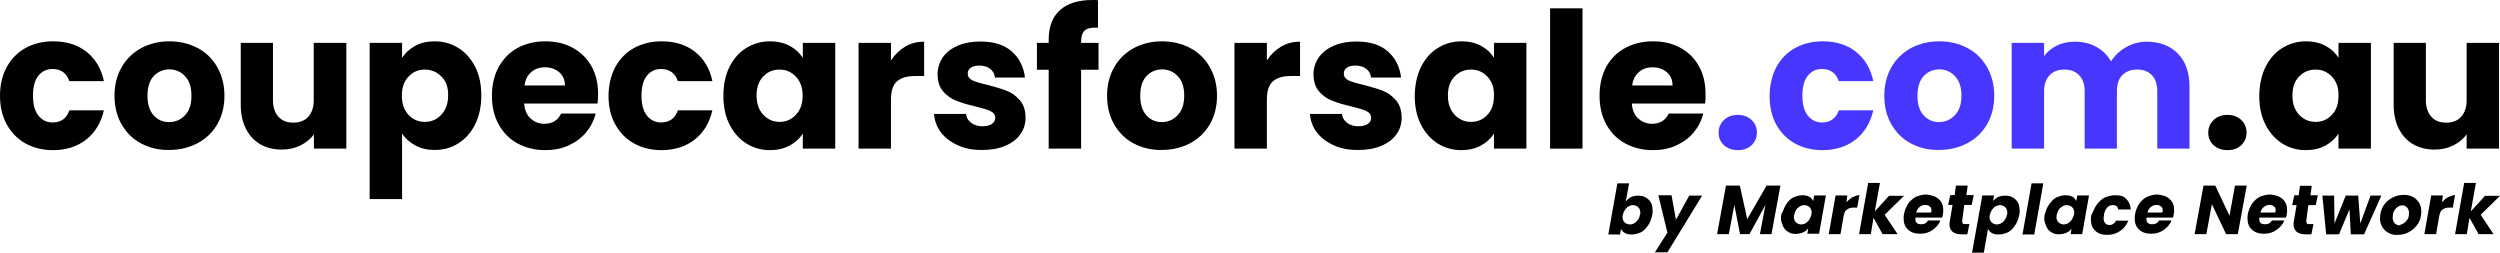
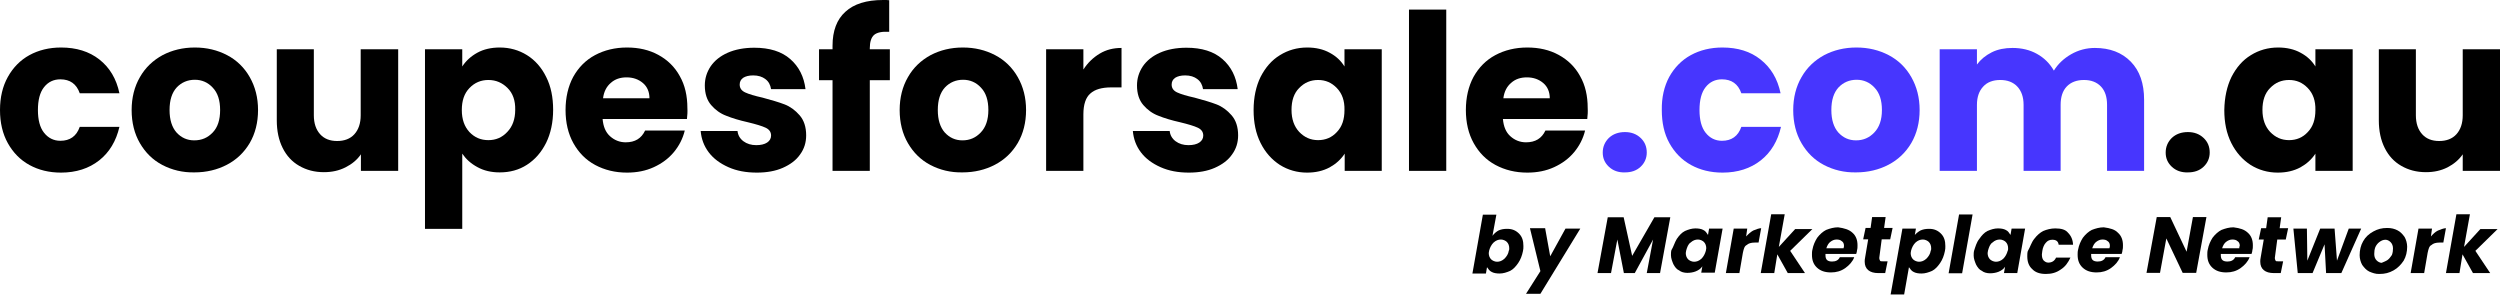
- <svg xmlns="http://www.w3.org/2000/svg" version="1.1" id="Layer_1" x="0px" y="0px" viewBox="0 0 1318.8 133.3" style="enable-background:new 0 0 1318.8 133.3;" xml:space="preserve">
+ <svg xmlns="http://www.w3.org/2000/svg" version="1.1" id="Layer_1" x="0px" y="0px" viewBox="0 0 1147.1 135.1" style="enable-background:new 0 0 1147.1 135.1;" xml:space="preserve">
  <style type="text/css">
	.st0{fill:#4736FE;}
</style>
  <g>
-     <path d="M860.5,103.9c1.2-0.5,2.3-0.7,3.9-0.7c2.2,0,3.9,0.7,5.4,2.2s2,3.4,2,5.7c0,0.7,0,1.6-0.2,2.3c-0.4,2-1.1,3.9-2.2,5.5   s-2.3,2.9-3.7,3.6c-1.6,0.7-3.2,1.2-4.8,1.2c-1.4,0-2.7-0.2-3.6-0.7c-1.1-0.5-1.6-1.4-2.2-2.2l-0.5,2.9h-6.2l4.8-27h6.2l-1.8,9.7   C858.4,105.3,859.5,104.4,860.5,103.9z M865.3,112.2c0-1.2-0.4-2.2-1.1-2.9c-0.5-0.5-1.6-1.1-2.7-1.1c-1.2,0-2.3,0.4-3.4,1.4   c-1,1-1.6,2.2-2,3.6c0,0.4-0.2,0.7-0.2,1.2c0,1.2,0.4,2.2,1.1,2.9c0.5,0.5,1.6,1.1,2.7,1.1c1.2,0,2.3-0.4,3.4-1.4   c1-1,1.8-2.2,2-3.7C865.3,113,865.3,112.6,865.3,112.2z" />
-     <path d="M881.8,103.2l2.3,12.7l7-12.7h6.8l-18.3,29.9H873l6.6-10.4l-4.8-19.7h7V103.2L881.8,103.2z" />
-     <path d="M939.2,97.9l-4.7,25.6h-6.1l2.9-15.4l-8.4,15.4h-5l-3-15.4l-2.9,15.4h-6.2l4.7-25.6h7.3l3.9,17.7l10.2-17.7   C932.1,97.9,939.2,97.9,939.2,97.9z" />
-     <path d="M942.2,107.8c1.1-1.6,2.3-2.9,3.7-3.6c1.6-0.7,3.2-1.2,4.8-1.2c1.4,0,2.7,0.2,3.6,0.7c1.1,0.5,1.6,1.4,2.2,2.3l0.5-2.9h6.2   l-3.6,20.2h-6.2l0.5-2.9c-0.7,1.1-1.8,1.8-3,2.3s-2.7,0.7-3.9,0.7c-1.4,0-2.9-0.4-3.7-1.1c-1.2-0.5-2-1.6-2.7-2.9   c-0.5-1.2-1.1-2.7-1.1-4.1c0-0.7,0-1.6,0.2-2.3C940.7,111.4,941.2,109.4,942.2,107.8z M955.7,112.2c0-1.2-0.4-2.2-1.1-2.9   c-0.5-0.5-1.6-1.1-2.7-1.1c-1.2,0-2.3,0.4-3.4,1.4c-1.1,0.7-1.6,2.2-2,3.6c0,0.4-0.2,0.7-0.2,1.2c0,1.2,0.4,2.2,1.1,2.9   c0.5,0.5,1.6,1.1,2.7,1.1c1.2,0,2.3-0.4,3.4-1.4c1-1,1.6-2.2,2-3.6C955.5,113,955.7,112.6,955.7,112.2z" />
-     <path d="M977.2,104c1.2-0.5,2.7-1.1,3.7-1.1l-1.2,6.6h-1.8c-1.6,0-2.9,0.4-3.6,1.1c-1.1,0.5-1.4,1.8-1.8,3.6l-1.6,9.3h-6.2   l3.6-20.4h6.2l-0.5,3.6C974.8,105.8,976.1,104.7,977.2,104z" />
-     <path d="M994.2,113.3l6.8,10.2h-7.9l-4.8-8.6l-1.4,8.6h-6.2l4.8-27h6.2l-2.7,15l7.5-8.2h7.9L994.2,113.3z" />
-     <path d="M1022.8,105.1c1.6,1.4,2.3,3.4,2.3,5.7c0,0.7,0,1.6-0.2,2.2c0,0.5-0.2,1.2-0.4,1.8h-14.1c0,0.2,0,0.4,0,0.5   c0,1.1,0.2,1.8,0.7,2.3s1.4,0.7,2.3,0.7c1.6,0,2.9-0.5,3.6-2h6.6c-0.7,2-2.3,3.7-4.1,5c-2,1.4-4.1,2-6.6,2c-2.7,0-4.8-0.7-6.4-2.2   c-1.6-1.5-2.3-3.4-2.3-5.9c0-0.7,0-1.6,0.2-2.3c0.4-2.2,1.2-3.9,2.2-5.5c1.2-1.6,2.7-2.9,4.1-3.6c1.8-0.7,3.6-1.2,5.5-1.2   C1019,102.9,1021.2,103.6,1022.8,105.1z M1018.9,111c0-1.1-0.4-1.8-1.1-2.2c-0.5-0.5-1.4-0.7-2.3-0.7c-1.1,0-2,0.4-2.9,1.1   c-0.7,0.5-1.4,1.6-1.8,2.9h7.9C1018.9,111.4,1018.9,111.2,1018.9,111z" />
-     <path d="M1035.1,116.5c0,0.2,0,0.2,0,0.4c0,0.4,0.2,0.7,0.4,1.1c0.2,0.2,0.5,0.2,1.2,0.2h2.2l-1.1,5.4h-3.2c-3.9,0-6.2-1.8-6.2-5.2   c0-0.5,0-1.2,0.2-2l1.4-8.3h-2.3l1.1-5.2h2.3l0.7-5h6.2l-0.7,5h3.9l-1.1,5.2h-3.9L1035.1,116.5z" />
-     <path d="M1054.1,103.9c1.2-0.5,2.3-0.7,3.9-0.7c2.2,0,3.9,0.7,5.4,2.2s2,3.4,2,5.7c0,0.7,0,1.6-0.2,2.3c-0.4,2-1.1,3.9-2.2,5.5   c-1.1,1.6-2.3,2.9-3.7,3.6c-1.6,0.7-3.2,1.2-4.8,1.2c-1.4,0-2.7-0.2-3.6-0.7c-1.1-0.5-1.6-1.4-2.2-2.2l-2.2,12.5h-6.2l5.4-30.2h6.2   l-0.5,2.9C1052,105.3,1053.1,104.4,1054.1,103.9z M1058.9,112.2c0-1.2-0.4-2.2-1.1-2.9c-0.5-0.5-1.6-1.1-2.7-1.1   c-1.2,0-2.3,0.4-3.4,1.4c-1,1-1.6,2.2-2,3.6c0,0.4-0.2,0.7-0.2,1.2c0,1.2,0.4,2.2,1.1,2.9c0.5,0.5,1.6,1.1,2.7,1.1   c1.2,0,2.3-0.4,3.4-1.4c1-1,1.8-2.2,2-3.7C1058.9,113,1058.9,112.6,1058.9,112.2z" />
-     <path d="M1077.9,96.7l-4.8,27h-6.2l4.8-27H1077.9z" />
-     <path d="M1081,107.8c1.1-1.6,2.3-2.9,3.7-3.6c1.6-0.7,3.2-1.2,4.8-1.2c1.4,0,2.7,0.2,3.6,0.7c1.1,0.5,1.6,1.4,2.2,2.3l0.5-2.9h6.2   l-3.6,20.4h-6.1l0.5-2.9c-0.7,1.1-1.8,1.8-3,2.3s-2.7,0.7-3.9,0.7c-1.4,0-2.9-0.4-3.7-1.1c-1.2-0.5-2-1.6-2.7-2.9   c-0.5-1.2-1.1-2.7-1.1-4.1c0-0.7,0-1.6,0.2-2.3C1079.2,111.4,1079.7,109.4,1081,107.8z M1094.2,112.2c0-1.2-0.4-2.2-1.1-2.9   c-0.5-0.5-1.6-1.1-2.7-1.1c-1.2,0-2.3,0.4-3.4,1.4c-1.1,0.7-1.6,2.2-2,3.6c0,0.4-0.2,0.7-0.2,1.2c0,1.2,0.4,2.2,1.1,2.9   c0.5,0.5,1.6,1.1,2.7,1.1c1.2,0,2.3-0.4,3.4-1.4c1-1,1.6-2.2,2-3.6C1094.2,113,1094.2,112.6,1094.2,112.2z" />
-     <path d="M1106.2,107.8c1.2-1.6,2.7-2.9,4.1-3.6c1.6-0.7,3.6-1.2,5.5-1.2c2.7,0,4.7,0.5,5.9,2c1.4,1.4,2.2,3.2,2.3,5.5h-6.6   c-0.2-1.6-1.2-2.3-2.9-2.3c-1.2,0-2.2,0.4-3,1.4c-0.7,0.7-1.4,2.2-1.6,3.7c0,0.5-0.2,1.1-0.2,1.6c0,1.2,0.2,2,0.7,2.7   c0.5,0.5,1.2,1.1,2.2,1.1c1.6,0,2.9-0.7,3.6-2.3h6.6c-1.1,2.3-2.3,4.1-4.5,5.5c-2,1.4-4.1,2-6.8,2c-2.7,0-4.8-0.7-6.2-2.2   c-1.6-1.4-2.3-3.4-2.3-5.9c0-0.7,0-1.6,0.2-2.3C1104.4,111.4,1104.9,109.4,1106.2,107.8z" />
-     <path d="M1144.6,105.1c1.6,1.4,2.3,3.4,2.3,5.7c0,0.7,0,1.6-0.2,2.2c0,0.5-0.2,1.2-0.4,1.8h-14c0,0.2,0,0.4,0,0.5   c0,1.1,0.2,1.8,0.7,2.3s1.4,0.7,2.3,0.7c1.6,0,2.9-0.5,3.6-2h6.6c-0.7,2-2.3,3.7-4.1,5c-2,1.4-4.1,2-6.6,2c-2.7,0-4.8-0.7-6.4-2.2   c-1.6-1.5-2.3-3.4-2.3-5.9c0-0.7,0-1.6,0.2-2.3c0.4-2.2,1.2-3.9,2.2-5.5c1.2-1.6,2.7-2.9,4.1-3.6c1.8-0.7,3.6-1.2,5.5-1.2   C1141.1,102.9,1143.2,103.6,1144.6,105.1z M1140.9,111c0-1.1-0.4-1.8-1.1-2.2c-0.5-0.5-1.4-0.7-2.3-0.7c-1.1,0-2,0.4-2.9,1.1   c-0.7,0.5-1.4,1.6-1.8,2.9h7.9C1140.9,111.4,1140.9,111.2,1140.9,111z" />
-     <path d="M1180.5,123.5h-6.2l-7.5-15.8l-2.9,15.8h-6.2l4.7-25.6h6.2l7.5,15.9l2.9-15.9h6.2L1180.5,123.5z" />
-     <path d="M1204.2,105.1c1.6,1.4,2.3,3.4,2.3,5.7c0,0.7,0,1.6-0.2,2.2c0,0.5-0.2,1.2-0.4,1.8h-14.1c0,0.2,0,0.4,0,0.5   c0,1.1,0.2,1.8,0.7,2.3s1.4,0.7,2.3,0.7c1.6,0,2.9-0.5,3.6-2h6.6c-0.7,2-2.3,3.7-4.1,5c-2,1.4-4.1,2-6.6,2c-2.7,0-4.8-0.7-6.4-2.2   c-1.6-1.5-2.3-3.4-2.3-5.9c0-0.7,0-1.6,0.2-2.3c0.4-2.2,1.2-3.9,2.2-5.5c1.2-1.6,2.7-2.9,4.1-3.6c1.8-0.7,3.6-1.2,5.5-1.2   C1200.7,102.9,1202.6,103.6,1204.2,105.1z M1200.5,111c0-1.1-0.4-1.8-1.1-2.2c-0.5-0.5-1.4-0.7-2.3-0.7c-1.1,0-2,0.4-2.9,1.1   c-0.7,0.5-1.4,1.6-1.8,2.9h7.9C1200.2,111.4,1200.5,111.2,1200.5,111z" />
-     <path d="M1216.6,116.5c0,0.2,0,0.2,0,0.4c0,0.4,0.2,0.7,0.4,1.1c0.2,0.2,0.5,0.2,1.2,0.2h2.2l-1.1,5.4h-3.2c-3.9,0-6.2-1.8-6.2-5.2   c0-0.5,0-1.2,0.2-2l1.4-8.2h-2.3l1.1-5.2h2.3l0.7-5h6.2l-0.7,5h3.9l-1.1,5.2h-3.9L1216.6,116.5z" />
-     <path d="M1256.2,103.2l-9.1,20.4h-7l-0.7-13.2l-5.5,13.2h-6.8l-2-20.4h6.2l0.2,14.7l5.9-14.7h6.6l1.1,14.7l5.4-14.7   C1250.4,103.2,1256.2,103.2,1256.2,103.2z" />
-     <path d="M1259.9,122.8c-1.4-0.7-2.3-1.8-3.2-3c-0.7-1.2-1.2-2.9-1.2-4.5c0-2.3,0.5-4.5,1.6-6.4c1.1-2,2.7-3.4,4.7-4.5   s3.9-1.6,6.4-1.6c1.8,0,3.4,0.4,4.7,1.1c1.4,0.7,2.3,1.8,3.2,3c0.7,1.2,1.2,2.9,1.2,4.5c0,2.3-0.5,4.5-1.6,6.4   c-1.2,1.8-2.7,3.4-4.7,4.5s-3.9,1.6-6.4,1.6C1262.9,124.1,1261.3,123.5,1259.9,122.8z M1268.3,117.6c0.7-0.5,1.4-1.4,2-2.3   c0.4-1.1,0.5-2,0.5-3c0-1.2-0.4-2.2-1.1-2.9c-0.5-0.5-1.4-1.1-2.3-1.1c-1.1,0-2,0.4-2.9,1.1c-0.7,0.5-1.4,1.4-1.8,2.3   c-0.4,1.1-0.5,2-0.5,3.2s0.4,2.2,1.1,2.9c0.5,0.5,1.4,1.1,2.3,1.1C1266.5,118.5,1267.6,118.1,1268.3,117.6z" />
-     <path d="M1291.4,104c1.2-0.5,2.7-1.1,3.7-1.1l-1.2,6.6h-1.8c-1.6,0-2.9,0.4-3.6,1.1c-1.1,0.5-1.4,1.8-1.8,3.6l-1.6,9.3h-6.2   l3.6-20.4h6.2l-0.5,3.6C1289,105.8,1290.1,104.7,1291.4,104z" />
-     <path d="M1308.6,113.3l6.8,10.2h-7.9l-4.8-8.6l-1.4,8.6h-6.2l4.8-27h6.2l-2.7,15l7.5-8.2h7.9L1308.6,113.3z" />
+     <path d="M687.7,105.7c1.2-0.5,2.3-0.7,3.9-0.7c2.2,0,3.9,0.7,5.4,2.2s2,3.4,2,5.7c0,0.7,0,1.6-0.2,2.3c-0.4,2-1.1,3.9-2.2,5.5   s-2.3,2.9-3.7,3.6c-1.6,0.7-3.2,1.2-4.8,1.2c-1.4,0-2.7-0.2-3.6-0.7c-1.1-0.5-1.6-1.4-2.2-2.2l-0.5,2.9h-6.2l4.8-27h6.2l-1.8,9.7   C685.6,107.1,686.7,106.2,687.7,105.7z M692.5,113.9c0-1.2-0.4-2.2-1.1-2.9c-0.5-0.5-1.6-1.1-2.7-1.1c-1.2,0-2.3,0.4-3.4,1.4   c-1,1-1.6,2.2-2,3.6c0,0.4-0.2,0.7-0.2,1.2c0,1.2,0.4,2.2,1.1,2.9c0.5,0.5,1.6,1.1,2.7,1.1c1.2,0,2.3-0.4,3.4-1.4   c1-1,1.8-2.2,2-3.7C692.5,114.8,692.5,114.3,692.5,113.9z" />
+     <path d="M709,104.9l2.3,12.7l7-12.7h6.8l-18.3,29.9h-6.6l6.6-10.4l-4.8-19.7h7V104.9L709,104.9z" />
+     <path d="M766.4,99.7l-4.7,25.6h-6.1l2.9-15.4l-8.4,15.4h-5l-3-15.4l-2.9,15.4H733l4.7-25.6h7.3l3.9,17.7l10.2-17.7   C759.3,99.7,766.4,99.7,766.4,99.7z" />
+     <path d="M769.4,109.6c1.1-1.6,2.3-2.9,3.7-3.6c1.6-0.7,3.2-1.2,4.8-1.2c1.4,0,2.7,0.2,3.6,0.7c1.1,0.5,1.6,1.4,2.2,2.3l0.5-2.9h6.2   l-3.6,20.2h-6.2l0.5-2.9c-0.7,1.1-1.8,1.8-3,2.3s-2.7,0.7-3.9,0.7c-1.4,0-2.9-0.4-3.7-1.1c-1.2-0.5-2-1.6-2.7-2.9   c-0.5-1.2-1.1-2.7-1.1-4.1c0-0.7,0-1.6,0.2-2.3C767.9,113.2,768.4,111.2,769.4,109.6z M782.9,113.9c0-1.2-0.4-2.2-1.1-2.9   c-0.5-0.5-1.6-1.1-2.7-1.1c-1.2,0-2.3,0.4-3.4,1.4c-1.1,0.7-1.6,2.2-2,3.6c0,0.4-0.2,0.7-0.2,1.2c0,1.2,0.4,2.2,1.1,2.9   c0.5,0.5,1.6,1.1,2.7,1.1c1.2,0,2.3-0.4,3.4-1.4c1-1,1.6-2.2,2-3.6C782.7,114.8,782.9,114.3,782.9,113.9z" />
+     <path d="M804.4,105.8c1.2-0.5,2.7-1.1,3.7-1.1l-1.2,6.6h-1.8c-1.6,0-2.9,0.4-3.6,1.1c-1.1,0.5-1.4,1.8-1.8,3.6l-1.6,9.3h-6.2   l3.6-20.4h6.2l-0.5,3.6C802,107.6,803.3,106.4,804.4,105.8z" />
+     <path d="M821.4,115.1l6.8,10.2h-7.9l-4.8-8.6l-1.4,8.6h-6.2l4.8-27h6.2l-2.7,15l7.5-8.2h7.9L821.4,115.1z" />
+     <path d="M850,106.8c1.6,1.4,2.3,3.4,2.3,5.7c0,0.7,0,1.6-0.2,2.2c0,0.5-0.2,1.2-0.4,1.8h-14.1c0,0.2,0,0.4,0,0.5   c0,1.1,0.2,1.8,0.7,2.3s1.4,0.7,2.3,0.7c1.6,0,2.9-0.5,3.6-2h6.6c-0.7,2-2.3,3.7-4.1,5c-2,1.4-4.1,2-6.6,2c-2.7,0-4.8-0.7-6.4-2.2   c-1.6-1.5-2.3-3.4-2.3-5.9c0-0.7,0-1.6,0.2-2.3c0.4-2.2,1.2-3.9,2.2-5.5c1.2-1.6,2.7-2.9,4.1-3.6c1.8-0.7,3.6-1.2,5.5-1.2   C846.2,104.7,848.4,105.3,850,106.8z M846.1,112.8c0-1.1-0.4-1.8-1.1-2.2c-0.5-0.5-1.4-0.7-2.3-0.7c-1.1,0-2,0.4-2.9,1.1   c-0.7,0.5-1.4,1.6-1.8,2.9h7.9C846.1,113.2,846.1,112.9,846.1,112.8z" />
+     <path d="M862.3,118.2c0,0.2,0,0.2,0,0.4c0,0.4,0.2,0.7,0.4,1.1c0.2,0.2,0.5,0.2,1.2,0.2h2.2l-1.1,5.4h-3.2c-3.9,0-6.2-1.8-6.2-5.2   c0-0.5,0-1.2,0.2-2l1.4-8.3h-2.3l1.1-5.2h2.3l0.7-5h6.2l-0.7,5h3.9l-1.1,5.2h-3.9L862.3,118.2z" />
+     <path d="M881.3,105.7c1.2-0.5,2.3-0.7,3.9-0.7c2.2,0,3.9,0.7,5.4,2.2s2,3.4,2,5.7c0,0.7,0,1.6-0.2,2.3c-0.4,2-1.1,3.9-2.2,5.5   s-2.3,2.9-3.7,3.6c-1.6,0.7-3.2,1.2-4.8,1.2c-1.4,0-2.7-0.2-3.6-0.7c-1.1-0.5-1.6-1.4-2.2-2.2l-2.2,12.5h-6.2l5.4-30.2h6.2   l-0.5,2.9C879.2,107.1,880.3,106.2,881.3,105.7z M886.1,113.9c0-1.2-0.4-2.2-1.1-2.9c-0.5-0.5-1.6-1.1-2.7-1.1   c-1.2,0-2.3,0.4-3.4,1.4c-1,1-1.6,2.2-2,3.6c0,0.4-0.2,0.7-0.2,1.2c0,1.2,0.4,2.2,1.1,2.9c0.5,0.5,1.6,1.1,2.7,1.1   c1.2,0,2.3-0.4,3.4-1.4c1-1,1.8-2.2,2-3.7C886.1,114.8,886.1,114.3,886.1,113.9z" />
+     <path d="M905.1,98.4l-4.8,27h-6.2l4.8-27H905.1z" />
+     <path d="M908.2,109.6c1.1-1.6,2.3-2.9,3.7-3.6c1.6-0.7,3.2-1.2,4.8-1.2c1.4,0,2.7,0.2,3.6,0.7c1.1,0.5,1.6,1.4,2.2,2.3l0.5-2.9h6.2   l-3.6,20.4h-6.1l0.5-2.9c-0.7,1.1-1.8,1.8-3,2.3s-2.7,0.7-3.9,0.7c-1.4,0-2.9-0.4-3.7-1.1c-1.2-0.5-2-1.6-2.7-2.9   c-0.5-1.2-1.1-2.7-1.1-4.1c0-0.7,0-1.6,0.2-2.3C906.4,113.2,906.9,111.2,908.2,109.6z M921.4,113.9c0-1.2-0.4-2.2-1.1-2.9   c-0.5-0.5-1.6-1.1-2.7-1.1c-1.2,0-2.3,0.4-3.4,1.4c-1.1,0.7-1.6,2.2-2,3.6c0,0.4-0.2,0.7-0.2,1.2c0,1.2,0.4,2.2,1.1,2.9   c0.5,0.5,1.6,1.1,2.7,1.1c1.2,0,2.3-0.4,3.4-1.4c1-1,1.6-2.2,2-3.6C921.4,114.8,921.4,114.3,921.4,113.9z" />
+     <path d="M933.4,109.6c1.2-1.6,2.7-2.9,4.1-3.6c1.6-0.7,3.6-1.2,5.5-1.2c2.7,0,4.7,0.5,5.9,2c1.4,1.4,2.2,3.2,2.3,5.5h-6.6   c-0.2-1.6-1.2-2.3-2.9-2.3c-1.2,0-2.2,0.4-3,1.4c-0.7,0.7-1.4,2.2-1.6,3.7c0,0.5-0.2,1.1-0.2,1.6c0,1.2,0.2,2,0.7,2.7   c0.5,0.5,1.2,1.1,2.2,1.1c1.6,0,2.9-0.7,3.6-2.3h6.6c-1.1,2.3-2.3,4.1-4.5,5.5c-2,1.4-4.1,2-6.8,2c-2.7,0-4.8-0.7-6.2-2.2   c-1.6-1.4-2.3-3.4-2.3-5.9c0-0.7,0-1.6,0.2-2.3C931.6,113.2,932.1,111.2,933.4,109.6z" />
+     <path d="M971.8,106.8c1.6,1.4,2.3,3.4,2.3,5.7c0,0.7,0,1.6-0.2,2.2c0,0.5-0.2,1.2-0.4,1.8h-14c0,0.2,0,0.4,0,0.5   c0,1.1,0.2,1.8,0.7,2.3s1.4,0.7,2.3,0.7c1.6,0,2.9-0.5,3.6-2h6.6c-0.7,2-2.3,3.7-4.1,5c-2,1.4-4.1,2-6.6,2c-2.7,0-4.8-0.7-6.4-2.2   s-2.3-3.4-2.3-5.9c0-0.7,0-1.6,0.2-2.3c0.4-2.2,1.2-3.9,2.2-5.5c1.2-1.6,2.7-2.9,4.1-3.6c1.8-0.7,3.6-1.2,5.5-1.2   C968.3,104.7,970.4,105.3,971.8,106.8z M968.1,112.8c0-1.1-0.4-1.8-1.1-2.2c-0.5-0.5-1.4-0.7-2.3-0.7c-1.1,0-2,0.4-2.9,1.1   c-0.7,0.5-1.4,1.6-1.8,2.9h7.9C968.1,113.2,968.1,112.9,968.1,112.8z" />
+     <path d="M1007.7,125.2h-6.2l-7.5-15.8l-2.9,15.8h-6.2l4.7-25.6h6.2l7.5,15.9l2.9-15.9h6.2L1007.7,125.2z" />
+     <path d="M1031.4,106.8c1.6,1.4,2.3,3.4,2.3,5.7c0,0.7,0,1.6-0.2,2.2c0,0.5-0.2,1.2-0.4,1.8H1019c0,0.2,0,0.4,0,0.5   c0,1.1,0.2,1.8,0.7,2.3s1.4,0.7,2.3,0.7c1.6,0,2.9-0.5,3.6-2h6.6c-0.7,2-2.3,3.7-4.1,5c-2,1.4-4.1,2-6.6,2c-2.7,0-4.8-0.7-6.4-2.2   s-2.3-3.4-2.3-5.9c0-0.7,0-1.6,0.2-2.3c0.4-2.2,1.2-3.9,2.2-5.5c1.2-1.6,2.7-2.9,4.1-3.6c1.8-0.7,3.6-1.2,5.5-1.2   C1027.9,104.7,1029.8,105.3,1031.4,106.8z M1027.7,112.8c0-1.1-0.4-1.8-1.1-2.2c-0.5-0.5-1.4-0.7-2.3-0.7c-1.1,0-2,0.4-2.9,1.1   c-0.7,0.5-1.4,1.6-1.8,2.9h7.9C1027.4,113.2,1027.7,112.9,1027.7,112.8z" />
+     <path d="M1043.8,118.2c0,0.2,0,0.2,0,0.4c0,0.4,0.2,0.7,0.4,1.1c0.2,0.2,0.5,0.2,1.2,0.2h2.2l-1.1,5.4h-3.2c-3.9,0-6.2-1.8-6.2-5.2   c0-0.5,0-1.2,0.2-2l1.4-8.2h-2.3l1.1-5.2h2.3l0.7-5h6.2l-0.7,5h3.9l-1.1,5.2h-3.9L1043.8,118.2z" />
+     <path d="M1083.4,104.9l-9.1,20.4h-7l-0.7-13.2l-5.5,13.2h-6.8l-2-20.4h6.2l0.2,14.7l5.9-14.7h6.6l1.1,14.7l5.4-14.7   C1077.6,104.9,1083.4,104.9,1083.4,104.9z" />
+     <path d="M1087.1,124.6c-1.4-0.7-2.3-1.8-3.2-3c-0.7-1.2-1.2-2.9-1.2-4.5c0-2.3,0.5-4.5,1.6-6.4c1.1-2,2.7-3.4,4.7-4.5   s3.9-1.6,6.4-1.6c1.8,0,3.4,0.4,4.7,1.1c1.4,0.7,2.3,1.8,3.2,3c0.7,1.2,1.2,2.9,1.2,4.5c0,2.3-0.5,4.5-1.6,6.4   c-1.2,1.8-2.7,3.4-4.7,4.5s-3.9,1.6-6.4,1.6C1090.1,125.8,1088.5,125.2,1087.1,124.6z M1095.5,119.3c0.7-0.5,1.4-1.4,2-2.3   c0.4-1.1,0.5-2,0.5-3c0-1.2-0.4-2.2-1.1-2.9c-0.5-0.5-1.4-1.1-2.3-1.1c-1.1,0-2,0.4-2.9,1.1c-0.7,0.5-1.4,1.4-1.8,2.3   c-0.4,1.1-0.5,2-0.5,3.2s0.4,2.2,1.1,2.9c0.5,0.5,1.4,1.1,2.3,1.1C1093.7,120.2,1094.8,119.8,1095.5,119.3z" />
+     <path d="M1118.6,105.8c1.2-0.5,2.7-1.1,3.7-1.1l-1.2,6.6h-1.8c-1.6,0-2.9,0.4-3.6,1.1c-1.1,0.5-1.4,1.8-1.8,3.6l-1.6,9.3h-6.2   l3.6-20.4h6.2l-0.5,3.6C1116.2,107.6,1117.3,106.4,1118.6,105.8z" />
+     <path d="M1135.8,115.1l6.8,10.2h-7.9l-4.8-8.6l-1.4,8.6h-6.2l4.8-27h6.2l-2.7,15l7.5-8.2h7.9L1135.8,115.1z" />
  </g>
  <g>
    <path d="M3.6,35.3c2.4-4.3,5.7-7.7,9.9-10c4.2-2.3,9.1-3.5,14.5-3.5c7,0,12.9,1.8,17.6,5.5c4.7,3.7,7.8,8.8,9.2,15.5H36.6   c-1.5-4.3-4.5-6.4-8.9-6.4c-3.1,0-5.6,1.2-7.5,3.6c-1.9,2.4-2.8,5.9-2.8,10.5c0,4.5,0.9,8,2.8,10.4c1.9,2.4,4.4,3.7,7.5,3.7   c4.4,0,7.4-2.1,8.9-6.4h18.2c-1.5,6.5-4.6,11.7-9.3,15.4c-4.7,3.7-10.6,5.6-17.5,5.6c-5.5,0-10.3-1.2-14.5-3.5   c-4.2-2.3-7.5-5.7-9.9-10C1.2,61.4,0,56.3,0,50.5C0,44.7,1.2,39.6,3.6,35.3z" />
    <path d="M74.5,75.7c-4.4-2.3-7.8-5.7-10.3-10c-2.5-4.3-3.8-9.4-3.8-15.2c0-5.7,1.3-10.8,3.8-15.1c2.5-4.4,6-7.7,10.4-10.1   c4.4-2.3,9.3-3.5,14.8-3.5c5.5,0,10.4,1.2,14.8,3.5c4.4,2.3,7.9,5.7,10.4,10.1c2.5,4.4,3.8,9.4,3.8,15.1c0,5.7-1.3,10.8-3.8,15.1   c-2.6,4.4-6.1,7.7-10.5,10c-4.4,2.3-9.4,3.5-14.9,3.5C83.8,79.2,78.9,78,74.5,75.7z M97.6,60.8c2.3-2.4,3.4-5.8,3.4-10.3   c0-4.5-1.1-7.9-3.4-10.3c-2.2-2.4-5-3.6-8.2-3.6c-3.3,0-6.1,1.2-8.3,3.5c-2.2,2.4-3.3,5.8-3.3,10.4c0,4.5,1.1,7.9,3.2,10.3   c2.2,2.4,4.9,3.6,8.1,3.6C92.6,64.4,95.3,63.2,97.6,60.8z" />
-     <path d="M182.7,22.6v55.8h-17.1v-7.6c-1.7,2.5-4.1,4.4-7.1,5.9c-3,1.5-6.2,2.2-9.9,2.2c-4.3,0-8-0.9-11.3-2.8   c-3.3-1.9-5.8-4.7-7.6-8.2c-1.8-3.6-2.7-7.8-2.7-12.7V22.6h17v30.3c0,3.7,1,6.6,2.9,8.7c1.9,2.1,4.5,3.1,7.8,3.1c3.3,0,6-1,7.9-3.1   c1.9-2.1,2.9-5,2.9-8.7V22.6H182.7z" />
-     <path d="M219,24.2c2.9-1.6,6.4-2.4,10.3-2.4c4.6,0,8.8,1.2,12.5,3.5c3.7,2.3,6.7,5.7,8.9,10c2.2,4.3,3.2,9.4,3.2,15.1   c0,5.7-1.1,10.8-3.2,15.1c-2.2,4.4-5.1,7.7-8.9,10.1c-3.7,2.4-7.9,3.5-12.5,3.5c-3.9,0-7.3-0.8-10.2-2.4c-3-1.6-5.3-3.7-7-6.2V105   H195V22.6h17.1v7.9C213.8,27.9,216.1,25.8,219,24.2z M232.9,40.4c-2.4-2.4-5.3-3.7-8.8-3.7c-3.4,0-6.3,1.2-8.6,3.7   c-2.4,2.5-3.5,5.8-3.5,10.1c0,4.3,1.2,7.6,3.5,10.1c2.4,2.5,5.2,3.7,8.6,3.7s6.3-1.2,8.7-3.8s3.6-5.9,3.6-10.1   C236.5,46.1,235.3,42.8,232.9,40.4z" />
-     <path d="M315.2,54.6h-38.7c0.3,3.5,1.4,6.1,3.4,7.9c2,1.8,4.4,2.8,7.2,2.8c4.3,0,7.2-1.8,8.9-5.4h18.2c-0.9,3.7-2.6,7-5,9.9   c-2.4,2.9-5.5,5.2-9.2,6.9c-3.7,1.7-7.8,2.5-12.3,2.5c-5.5,0-10.3-1.2-14.6-3.5c-4.3-2.3-7.6-5.7-10-10c-2.4-4.3-3.6-9.4-3.6-15.2   c0-5.8,1.2-10.9,3.6-15.2c2.4-4.3,5.7-7.7,9.9-10c4.3-2.3,9.2-3.5,14.7-3.5c5.4,0,10.2,1.1,14.4,3.4c4.2,2.3,7.5,5.5,9.9,9.7   c2.4,4.2,3.5,9.1,3.5,14.7C315.5,51.2,315.4,52.9,315.2,54.6z M298,45.1c0-2.9-1-5.3-3-7c-2-1.7-4.5-2.6-7.5-2.6   c-2.9,0-5.3,0.8-7.2,2.5c-2,1.7-3.2,4-3.6,7.1H298z" />
-     <path d="M324.6,35.3c2.4-4.3,5.7-7.7,9.9-10c4.2-2.3,9.1-3.5,14.5-3.5c7,0,12.9,1.8,17.6,5.5c4.7,3.7,7.8,8.8,9.2,15.5h-18.2   c-1.5-4.3-4.5-6.4-8.9-6.4c-3.1,0-5.6,1.2-7.5,3.6c-1.9,2.4-2.8,5.9-2.8,10.5c0,4.5,0.9,8,2.8,10.4c1.9,2.4,4.4,3.7,7.5,3.7   c4.4,0,7.4-2.1,8.9-6.4h18.2c-1.5,6.5-4.6,11.7-9.3,15.4c-4.7,3.7-10.6,5.6-17.5,5.6c-5.5,0-10.3-1.2-14.5-3.5   c-4.2-2.3-7.5-5.7-9.9-10c-2.4-4.3-3.6-9.4-3.6-15.2C321.1,44.7,322.3,39.6,324.6,35.3z" />
-     <path d="M384.8,35.3c2.2-4.3,5.1-7.7,8.9-10c3.7-2.3,7.9-3.5,12.5-3.5c3.9,0,7.4,0.8,10.4,2.4c3,1.6,5.2,3.7,6.9,6.3v-7.9h17.1   v55.8h-17.1v-7.9c-1.7,2.6-4,4.7-7,6.3c-3,1.6-6.4,2.4-10.4,2.4c-4.5,0-8.7-1.2-12.4-3.5c-3.7-2.4-6.7-5.7-8.9-10.1   c-2.2-4.4-3.2-9.4-3.2-15.1C381.6,44.7,382.7,39.6,384.8,35.3z M419.8,40.4c-2.4-2.5-5.2-3.7-8.6-3.7s-6.3,1.2-8.6,3.7   c-2.4,2.4-3.5,5.8-3.5,10c0,4.3,1.2,7.6,3.5,10.1c2.4,2.5,5.2,3.8,8.6,3.8s6.3-1.2,8.6-3.7c2.4-2.5,3.6-5.8,3.6-10.1   C423.4,46.2,422.2,42.9,419.8,40.4z" />
-     <path d="M477.5,24.6c3-1.8,6.3-2.6,10-2.6v18.1h-4.7c-4.3,0-7.5,0.9-9.6,2.8c-2.1,1.8-3.2,5-3.2,9.6v25.9h-17.1V22.6H470v9.3   C472,28.8,474.5,26.4,477.5,24.6z" />
-     <path d="M505.4,76.7c-3.8-1.7-6.8-4-9-6.8c-2.2-2.9-3.4-6.2-3.7-9.8h16.9c0.2,1.9,1.1,3.5,2.7,4.7c1.6,1.2,3.6,1.8,5.9,1.8   c2.1,0,3.8-0.4,5-1.2c1.2-0.8,1.8-1.9,1.8-3.2c0-1.6-0.8-2.8-2.5-3.6c-1.7-0.8-4.4-1.6-8.1-2.5c-4-0.9-7.3-1.9-10-3   c-2.7-1-5-2.7-6.9-4.9c-1.9-2.2-2.9-5.2-2.9-9c0-3.2,0.9-6.1,2.6-8.8c1.8-2.6,4.4-4.7,7.8-6.2c3.4-1.5,7.5-2.3,12.2-2.3   c7,0,12.5,1.7,16.5,5.2c4,3.5,6.3,8.1,7,13.8h-15.8c-0.3-1.9-1.1-3.5-2.6-4.6c-1.4-1.1-3.3-1.7-5.6-1.7c-2,0-3.5,0.4-4.6,1.1   c-1.1,0.8-1.6,1.8-1.6,3.1c0,1.6,0.8,2.8,2.5,3.6s4.4,1.6,8,2.4c4.1,1.1,7.5,2.1,10.1,3.1c2.6,1,4.9,2.7,6.9,5c2,2.3,3,5.4,3,9.2   c0,3.3-0.9,6.2-2.8,8.8c-1.8,2.6-4.5,4.6-7.9,6c-3.4,1.5-7.4,2.2-11.9,2.2C513.5,79.2,509.2,78.4,505.4,76.7z" />
-     <path d="M579.5,36.8h-9.2v41.6h-17.1V36.8H547V22.6h6.2V21c0-6.9,2-12.1,5.9-15.6C563,1.8,568.8,0,576.4,0c1.3,0,2.2,0,2.8,0.1   v14.5c-3.3-0.2-5.6,0.3-6.9,1.4c-1.3,1.1-2,3.2-2,6.1v0.5h9.2V36.8z" />
-     <path d="M598.1,75.7c-4.4-2.3-7.8-5.7-10.3-10c-2.5-4.3-3.8-9.4-3.8-15.2c0-5.7,1.3-10.8,3.8-15.1c2.5-4.4,6-7.7,10.4-10.1   c4.4-2.3,9.3-3.5,14.8-3.5c5.5,0,10.4,1.2,14.8,3.5c4.4,2.3,7.9,5.7,10.4,10.1c2.5,4.4,3.8,9.4,3.8,15.1c0,5.7-1.3,10.8-3.8,15.1   c-2.6,4.4-6.1,7.7-10.5,10c-4.4,2.3-9.4,3.5-14.9,3.5C607.4,79.2,602.5,78,598.1,75.7z M621.2,60.8c2.3-2.4,3.5-5.8,3.5-10.3   c0-4.5-1.1-7.9-3.4-10.3c-2.2-2.4-5-3.6-8.2-3.6c-3.3,0-6.1,1.2-8.3,3.5c-2.2,2.4-3.3,5.8-3.3,10.4c0,4.5,1.1,7.9,3.2,10.3   c2.2,2.4,4.9,3.6,8.1,3.6C616.2,64.4,618.9,63.2,621.2,60.8z" />
-     <path d="M675.8,24.6c3-1.8,6.3-2.6,10-2.6v18.1h-4.7c-4.3,0-7.5,0.9-9.6,2.8c-2.1,1.8-3.2,5-3.2,9.6v25.9h-17.1V22.6h17.1v9.3   C670.3,28.8,672.8,26.4,675.8,24.6z" />
-     <path d="M703.7,76.7c-3.8-1.7-6.8-4-9-6.8c-2.2-2.9-3.4-6.2-3.7-9.8h16.9c0.2,1.9,1.1,3.5,2.7,4.7c1.6,1.2,3.6,1.8,5.9,1.8   c2.1,0,3.8-0.4,5-1.2c1.2-0.8,1.8-1.9,1.8-3.2c0-1.6-0.8-2.8-2.5-3.6c-1.7-0.8-4.4-1.6-8.1-2.5c-4-0.9-7.3-1.9-10-3   c-2.7-1-5-2.7-6.9-4.9c-1.9-2.2-2.9-5.2-2.9-9c0-3.2,0.9-6.1,2.7-8.8c1.8-2.6,4.4-4.7,7.8-6.2c3.4-1.5,7.5-2.3,12.2-2.3   c7,0,12.5,1.7,16.5,5.2c4,3.5,6.3,8.1,7,13.8h-15.8c-0.3-1.9-1.1-3.5-2.6-4.6c-1.4-1.1-3.3-1.7-5.6-1.7c-2,0-3.5,0.4-4.6,1.1   c-1.1,0.8-1.6,1.8-1.6,3.1c0,1.6,0.8,2.8,2.5,3.6s4.4,1.6,8,2.4c4.1,1.1,7.5,2.1,10.1,3.1c2.6,1,4.9,2.7,6.9,5c2,2.3,3,5.4,3,9.2   c0,3.3-0.9,6.2-2.8,8.8c-1.8,2.6-4.5,4.6-7.9,6c-3.4,1.5-7.4,2.2-11.9,2.2C711.8,79.2,707.5,78.4,703.7,76.7z" />
-     <path d="M749.6,35.3c2.2-4.3,5.1-7.7,8.9-10c3.7-2.3,7.9-3.5,12.5-3.5c3.9,0,7.4,0.8,10.3,2.4c3,1.6,5.2,3.7,6.8,6.3v-7.9h17.1   v55.8h-17.1v-7.9c-1.7,2.6-4,4.7-6.9,6.3c-3,1.6-6.4,2.4-10.4,2.4c-4.5,0-8.7-1.2-12.4-3.5c-3.7-2.4-6.7-5.7-8.9-10.1   c-2.2-4.4-3.2-9.4-3.2-15.1C746.4,44.7,747.5,39.6,749.6,35.3z M784.6,40.4c-2.4-2.5-5.2-3.7-8.6-3.7c-3.4,0-6.3,1.2-8.7,3.7   c-2.4,2.4-3.5,5.8-3.5,10c0,4.3,1.2,7.6,3.5,10.1c2.4,2.5,5.2,3.8,8.7,3.8c3.4,0,6.3-1.2,8.6-3.7c2.4-2.5,3.5-5.8,3.5-10.1   C788.2,46.2,787,42.9,784.6,40.4z" />
-     <path d="M834.8,4.4v74h-17.1v-74H834.8z" />
-     <path d="M899.5,54.6h-38.7c0.3,3.5,1.4,6.1,3.4,7.9c2,1.8,4.4,2.8,7.2,2.8c4.3,0,7.2-1.8,8.9-5.4h18.2c-0.9,3.7-2.6,7-5,9.9   c-2.4,2.9-5.5,5.2-9.2,6.9c-3.7,1.7-7.8,2.5-12.3,2.5c-5.5,0-10.3-1.2-14.6-3.5c-4.3-2.3-7.6-5.7-10-10c-2.4-4.3-3.6-9.4-3.6-15.2   c0-5.8,1.2-10.9,3.5-15.2c2.4-4.3,5.7-7.7,10-10c4.3-2.3,9.2-3.5,14.7-3.5c5.4,0,10.2,1.1,14.4,3.4c4.2,2.3,7.5,5.5,9.8,9.7   c2.4,4.2,3.5,9.1,3.5,14.7C899.8,51.2,899.7,52.9,899.5,54.6z M882.3,45.1c0-2.9-1-5.3-3-7c-2-1.7-4.5-2.6-7.5-2.6   c-2.9,0-5.3,0.8-7.2,2.5c-2,1.7-3.2,4-3.6,7.1H882.3z" />
-     <path class="st0" d="M909.4,76.6c-1.9-1.8-2.8-4-2.8-6.6c0-2.7,1-4.9,2.8-6.7c1.9-1.8,4.4-2.7,7.4-2.7c2.9,0,5.3,0.9,7.2,2.7   c1.9,1.8,2.8,4,2.8,6.7c0,2.6-1,4.8-2.8,6.6c-1.9,1.8-4.3,2.6-7.2,2.6C913.8,79.2,911.3,78.3,909.4,76.6z" />
-     <path class="st0" d="M937.1,35.3c2.4-4.3,5.7-7.7,9.9-10c4.2-2.3,9.1-3.5,14.5-3.5c7,0,12.9,1.8,17.5,5.5c4.7,3.7,7.8,8.8,9.2,15.5   h-18.2c-1.5-4.3-4.5-6.4-8.9-6.4c-3.1,0-5.6,1.2-7.5,3.6c-1.9,2.4-2.8,5.9-2.8,10.5c0,4.5,0.9,8,2.8,10.4c1.9,2.4,4.4,3.7,7.5,3.7   c4.4,0,7.4-2.1,8.9-6.4h18.2c-1.5,6.5-4.6,11.7-9.3,15.4c-4.7,3.7-10.6,5.6-17.5,5.6c-5.5,0-10.3-1.2-14.5-3.5   c-4.2-2.3-7.5-5.7-9.9-10c-2.4-4.3-3.5-9.4-3.5-15.2C933.6,44.7,934.8,39.6,937.1,35.3z" />
-     <path class="st0" d="M1008.1,75.7c-4.4-2.3-7.8-5.7-10.3-10c-2.5-4.3-3.8-9.4-3.8-15.2c0-5.7,1.3-10.8,3.8-15.1   c2.5-4.4,6-7.7,10.4-10.1c4.4-2.3,9.3-3.5,14.8-3.5c5.5,0,10.4,1.2,14.8,3.5c4.4,2.3,7.9,5.7,10.4,10.1c2.5,4.4,3.8,9.4,3.8,15.1   c0,5.7-1.3,10.8-3.8,15.1c-2.6,4.4-6.1,7.7-10.5,10c-4.4,2.3-9.4,3.5-14.9,3.5C1017.4,79.2,1012.5,78,1008.1,75.7z M1031.2,60.8   c2.3-2.4,3.5-5.8,3.5-10.3c0-4.5-1.1-7.9-3.4-10.3c-2.2-2.4-5-3.6-8.2-3.6c-3.3,0-6.1,1.2-8.3,3.5c-2.2,2.4-3.3,5.8-3.3,10.4   c0,4.5,1.1,7.9,3.2,10.3c2.2,2.4,4.9,3.6,8.1,3.6C1026.2,64.4,1028.9,63.2,1031.2,60.8z" />
-     <path class="st0" d="M1148.9,28.3c4.1,4.2,6.1,10,6.1,17.5v32.6h-17V48.1c0-3.6-0.9-6.4-2.8-8.4c-1.9-2-4.5-3-7.8-3   c-3.3,0-6,1-7.9,3c-1.9,2-2.8,4.8-2.8,8.4v30.3h-17V48.1c0-3.6-1-6.4-2.9-8.4c-1.9-2-4.5-3-7.8-3c-3.3,0-6,1-7.8,3   c-1.9,2-2.9,4.8-2.9,8.4v30.3h-17.1V22.6h17.1v7c1.7-2.3,4-4.2,6.8-5.6c2.8-1.4,6-2,9.5-2c4.2,0,8,0.9,11.2,2.7   c3.3,1.8,5.9,4.4,7.8,7.7c1.9-3.1,4.6-5.6,7.9-7.5c3.3-1.9,7-2.9,10.9-2.9C1139.3,22,1144.8,24.1,1148.9,28.3z" />
-     <path d="M1167.7,76.6c-1.9-1.8-2.8-4-2.8-6.6c0-2.7,1-4.9,2.8-6.7c1.9-1.8,4.4-2.7,7.4-2.7c2.9,0,5.3,0.9,7.2,2.7   c1.9,1.8,2.8,4,2.8,6.7c0,2.6-1,4.8-2.8,6.6c-1.9,1.8-4.3,2.6-7.2,2.6C1172.1,79.2,1169.6,78.3,1167.7,76.6z" />
-     <path d="M1195.1,35.3c2.2-4.3,5.1-7.7,8.9-10c3.7-2.3,7.9-3.5,12.5-3.5c3.9,0,7.4,0.8,10.3,2.4c3,1.6,5.2,3.7,6.8,6.3v-7.9h17.1   v55.8h-17.1v-7.9c-1.7,2.6-4,4.7-6.9,6.3c-3,1.6-6.4,2.4-10.4,2.4c-4.5,0-8.7-1.2-12.4-3.5c-3.7-2.4-6.7-5.7-8.9-10.1   c-2.2-4.4-3.2-9.4-3.2-15.1C1191.9,44.7,1193,39.6,1195.1,35.3z M1230.1,40.4c-2.4-2.5-5.2-3.7-8.6-3.7c-3.4,0-6.3,1.2-8.7,3.7   c-2.4,2.4-3.5,5.8-3.5,10c0,4.3,1.2,7.6,3.5,10.1c2.4,2.5,5.2,3.8,8.7,3.8c3.4,0,6.3-1.2,8.6-3.7c2.4-2.5,3.5-5.8,3.5-10.1   C1233.7,46.2,1232.5,42.9,1230.1,40.4z" />
-     <path d="M1318.3,22.6v55.8h-17.1v-7.6c-1.7,2.5-4.1,4.4-7,5.9c-3,1.5-6.2,2.2-9.9,2.2c-4.3,0-8-0.9-11.3-2.8   c-3.3-1.9-5.8-4.7-7.6-8.2c-1.8-3.6-2.7-7.8-2.7-12.7V22.6h17v30.3c0,3.7,1,6.6,2.9,8.7c1.9,2.1,4.5,3.1,7.8,3.1c3.3,0,6-1,7.9-3.1   c1.9-2.1,2.9-5,2.9-8.7V22.6H1318.3z" />
+     <path d="M182.7,22.6v55.8h-17.1v-7.6c-1.7,2.5-4.1,4.5-7.1,6c-3,1.5-6.2,2.2-9.9,2.2c-4.3,0-8-1-11.3-2.9c-3.3-1.9-5.8-4.6-7.6-8.2   c-1.8-3.6-2.7-7.8-2.7-12.7V22.6h17v30.3c0,3.7,1,6.6,2.9,8.7c1.9,2.1,4.5,3.1,7.8,3.1c3.3,0,6-1,7.9-3.1c1.9-2.1,2.9-5,2.9-8.7   V22.6H182.7z" />
+     <path d="M219,24.2c2.9-1.6,6.4-2.4,10.3-2.4c4.6,0,8.8,1.2,12.5,3.5c3.7,2.3,6.7,5.7,8.8,10c2.2,4.3,3.2,9.4,3.2,15.1   c0,5.7-1.1,10.8-3.2,15.1c-2.2,4.4-5.1,7.7-8.8,10.1c-3.7,2.4-7.9,3.5-12.5,3.5c-3.9,0-7.3-0.8-10.2-2.4c-3-1.6-5.3-3.7-7-6.2V105   H195V22.6h17.1v7.9C213.8,27.9,216.1,25.8,219,24.2z M232.9,40.4c-2.4-2.4-5.3-3.7-8.8-3.7c-3.4,0-6.3,1.2-8.7,3.7   c-2.4,2.5-3.5,5.8-3.5,10.1c0,4.3,1.2,7.6,3.5,10.1c2.4,2.5,5.2,3.7,8.7,3.7c3.4,0,6.3-1.2,8.7-3.8c2.4-2.5,3.6-5.9,3.6-10.1   C236.5,46.1,235.3,42.8,232.9,40.4z" />
+     <path d="M315.2,54.6h-38.7c0.3,3.5,1.4,6.1,3.4,7.9c2,1.8,4.4,2.8,7.2,2.8c4.3,0,7.2-1.8,8.9-5.4h18.2c-0.9,3.7-2.6,7-5,9.9   c-2.4,2.9-5.5,5.2-9.2,6.9c-3.7,1.7-7.8,2.5-12.3,2.5c-5.5,0-10.3-1.2-14.6-3.5c-4.3-2.3-7.6-5.7-10-10c-2.4-4.3-3.6-9.4-3.6-15.2   c0-5.8,1.2-10.9,3.5-15.2c2.4-4.3,5.7-7.7,10-10c4.3-2.3,9.2-3.5,14.7-3.5c5.4,0,10.2,1.1,14.4,3.4c4.2,2.3,7.5,5.5,9.8,9.7   c2.4,4.2,3.5,9.1,3.5,14.7C315.5,51.2,315.4,52.9,315.2,54.6z M298,45.1c0-2.9-1-5.3-3-7c-2-1.7-4.5-2.6-7.5-2.6   c-2.9,0-5.3,0.8-7.2,2.5c-2,1.7-3.2,4-3.6,7.1H298z" />
+     <path d="M334.2,76.7c-3.8-1.7-6.8-3.9-9-6.8c-2.2-2.9-3.4-6.2-3.7-9.8h16.9c0.2,1.9,1.1,3.5,2.7,4.7c1.6,1.2,3.6,1.8,5.9,1.8   c2.1,0,3.8-0.4,5-1.2c1.2-0.8,1.8-1.9,1.8-3.2c0-1.6-0.8-2.8-2.5-3.6c-1.7-0.8-4.4-1.6-8.1-2.5c-4-0.9-7.3-1.9-10-3   c-2.7-1-5-2.7-6.9-4.9c-1.9-2.2-2.9-5.2-2.9-9c0-3.2,0.9-6.1,2.7-8.8c1.8-2.6,4.4-4.7,7.8-6.2c3.4-1.5,7.5-2.3,12.2-2.3   c7,0,12.5,1.7,16.5,5.2c4,3.5,6.3,8.1,7,13.8h-15.8c-0.3-1.9-1.1-3.5-2.6-4.6c-1.4-1.1-3.3-1.7-5.6-1.7c-2,0-3.5,0.4-4.6,1.1   c-1.1,0.8-1.6,1.8-1.6,3.1c0,1.6,0.8,2.8,2.5,3.6s4.4,1.6,8,2.4c4.1,1.1,7.5,2.1,10.1,3.1c2.6,1,4.9,2.7,6.9,5c2,2.3,3,5.4,3,9.2   c0,3.3-0.9,6.2-2.8,8.8c-1.8,2.6-4.5,4.6-7.9,6.1c-3.4,1.5-7.4,2.2-11.9,2.2C342.3,79.2,338,78.4,334.2,76.7z" />
+     <path d="M408.3,36.8h-9.2v41.6H382V36.8h-6.2V22.6h6.2V21c0-6.9,2-12.1,5.9-15.6c3.9-3.6,9.7-5.4,17.3-5.4c1.3,0,2.2,0,2.8,0.1   v14.5c-3.3-0.2-5.6,0.3-6.9,1.4c-1.3,1.1-2,3.2-2,6.1v0.5h9.2V36.8z" />
+     <path d="M426.9,75.7c-4.4-2.3-7.8-5.7-10.3-10c-2.5-4.3-3.8-9.4-3.8-15.2c0-5.7,1.3-10.8,3.8-15.1c2.5-4.4,6-7.7,10.4-10.1   c4.4-2.3,9.3-3.5,14.8-3.5c5.5,0,10.4,1.2,14.8,3.5c4.4,2.3,7.9,5.7,10.4,10.1c2.5,4.4,3.8,9.4,3.8,15.1c0,5.7-1.3,10.8-3.8,15.1   c-2.6,4.4-6.1,7.7-10.5,10c-4.4,2.3-9.4,3.5-14.9,3.5C436.2,79.2,431.3,78,426.9,75.7z M450,60.8c2.3-2.4,3.5-5.8,3.5-10.3   c0-4.5-1.1-7.9-3.4-10.3c-2.2-2.4-5-3.6-8.2-3.6c-3.3,0-6.1,1.2-8.3,3.5c-2.2,2.4-3.3,5.8-3.3,10.4c0,4.5,1.1,7.9,3.2,10.3   c2.2,2.4,4.9,3.6,8.1,3.6C445,64.4,447.7,63.2,450,60.8z" />
+     <path d="M504.6,24.6c3-1.8,6.3-2.6,10-2.6v18.1h-4.7c-4.3,0-7.5,0.9-9.6,2.8c-2.1,1.8-3.2,5-3.2,9.6v25.9H480V22.6h17.1v9.3   C499.1,28.8,501.6,26.4,504.6,24.6z" />
+     <path d="M532.5,76.7c-3.8-1.7-6.8-3.9-9-6.8c-2.2-2.9-3.4-6.2-3.7-9.8h16.9c0.2,1.9,1.1,3.5,2.7,4.7c1.6,1.2,3.6,1.8,5.9,1.8   c2.1,0,3.8-0.4,5-1.2c1.2-0.8,1.8-1.9,1.8-3.2c0-1.6-0.8-2.8-2.5-3.6c-1.7-0.8-4.4-1.6-8.1-2.5c-4-0.9-7.3-1.9-10-3   c-2.7-1-5-2.7-6.9-4.9c-1.9-2.2-2.9-5.2-2.9-9c0-3.2,0.9-6.1,2.7-8.8c1.8-2.6,4.4-4.7,7.8-6.2c3.4-1.5,7.5-2.3,12.2-2.3   c7,0,12.5,1.7,16.5,5.2c4,3.5,6.3,8.1,7,13.8H552c-0.3-1.9-1.1-3.5-2.6-4.6c-1.4-1.1-3.3-1.7-5.6-1.7c-2,0-3.5,0.4-4.6,1.1   c-1.1,0.8-1.6,1.8-1.6,3.1c0,1.6,0.8,2.8,2.5,3.6s4.4,1.6,8,2.4c4.1,1.1,7.5,2.1,10.1,3.1c2.6,1,4.9,2.7,6.9,5c2,2.3,3,5.4,3,9.2   c0,3.3-0.9,6.2-2.8,8.8c-1.8,2.6-4.5,4.6-7.9,6.1c-3.4,1.5-7.4,2.2-11.9,2.2C540.6,79.2,536.3,78.4,532.5,76.7z" />
+     <path d="M578.4,35.3c2.2-4.3,5.1-7.7,8.9-10c3.7-2.3,7.9-3.5,12.5-3.5c3.9,0,7.4,0.8,10.3,2.4c3,1.6,5.2,3.7,6.8,6.3v-7.9h17.1   v55.8H617v-7.9c-1.7,2.6-4,4.7-6.9,6.3c-3,1.6-6.4,2.4-10.4,2.4c-4.5,0-8.7-1.2-12.4-3.5c-3.7-2.4-6.7-5.7-8.9-10.1   c-2.2-4.4-3.2-9.4-3.2-15.1C575.2,44.7,576.3,39.6,578.4,35.3z M613.4,40.4c-2.4-2.5-5.2-3.7-8.6-3.7c-3.4,0-6.3,1.2-8.7,3.7   c-2.4,2.4-3.5,5.8-3.5,10c0,4.3,1.2,7.6,3.5,10.1c2.4,2.5,5.2,3.8,8.7,3.8c3.4,0,6.3-1.2,8.6-3.7c2.4-2.5,3.5-5.8,3.5-10.1   C617,46.2,615.8,42.9,613.4,40.4z" />
+     <path d="M663.6,4.4v74h-17.1v-74H663.6z" />
+     <path d="M728.3,54.6h-38.7c0.3,3.5,1.4,6.1,3.4,7.9c2,1.8,4.4,2.8,7.2,2.8c4.3,0,7.2-1.8,8.9-5.4h18.2c-0.9,3.7-2.6,7-5,9.9   c-2.4,2.9-5.5,5.2-9.2,6.9c-3.7,1.7-7.8,2.5-12.3,2.5c-5.5,0-10.3-1.2-14.6-3.5c-4.3-2.3-7.6-5.7-10-10c-2.4-4.3-3.6-9.4-3.6-15.2   c0-5.8,1.2-10.9,3.5-15.2c2.4-4.3,5.7-7.7,10-10c4.3-2.3,9.2-3.5,14.7-3.5c5.4,0,10.2,1.1,14.4,3.4c4.2,2.3,7.5,5.5,9.8,9.7   c2.4,4.2,3.5,9.1,3.5,14.7C728.6,51.2,728.5,52.9,728.3,54.6z M711.1,45.1c0-2.9-1-5.3-3-7c-2-1.7-4.5-2.6-7.5-2.6   c-2.9,0-5.3,0.8-7.2,2.5c-2,1.7-3.2,4-3.6,7.1H711.1z" />
+     <path class="st0" d="M738.2,76.5c-1.9-1.8-2.8-3.9-2.8-6.5c0-2.7,1-4.9,2.8-6.7c1.9-1.8,4.4-2.7,7.4-2.7c2.9,0,5.3,0.9,7.2,2.7   c1.9,1.8,2.8,4,2.8,6.7c0,2.6-1,4.8-2.8,6.5c-1.9,1.8-4.3,2.6-7.2,2.6C742.6,79.2,740.1,78.3,738.2,76.5z" />
+     <path class="st0" d="M765.9,35.3c2.4-4.3,5.7-7.7,9.9-10c4.2-2.3,9.1-3.5,14.5-3.5c7,0,12.9,1.8,17.5,5.5c4.7,3.7,7.8,8.8,9.2,15.5   H799c-1.5-4.3-4.5-6.4-8.9-6.4c-3.1,0-5.6,1.2-7.5,3.6c-1.9,2.4-2.8,5.9-2.8,10.5c0,4.5,0.9,8,2.8,10.4c1.9,2.4,4.4,3.7,7.5,3.7   c4.4,0,7.4-2.1,8.9-6.4h18.2c-1.5,6.5-4.6,11.7-9.3,15.4c-4.7,3.7-10.6,5.6-17.5,5.6c-5.5,0-10.3-1.2-14.5-3.5   c-4.2-2.3-7.5-5.7-9.9-10c-2.4-4.3-3.5-9.4-3.5-15.2C762.4,44.7,763.6,39.6,765.9,35.3z" />
+     <path class="st0" d="M836.9,75.7c-4.4-2.3-7.8-5.7-10.3-10c-2.5-4.3-3.8-9.4-3.8-15.2c0-5.7,1.3-10.8,3.8-15.1   c2.5-4.4,6-7.7,10.4-10.1c4.4-2.3,9.3-3.5,14.8-3.5c5.5,0,10.4,1.2,14.8,3.5c4.4,2.3,7.9,5.7,10.4,10.1c2.5,4.4,3.8,9.4,3.8,15.1   c0,5.7-1.3,10.8-3.8,15.1c-2.6,4.4-6.1,7.7-10.5,10c-4.4,2.3-9.4,3.5-14.9,3.5C846.2,79.2,841.3,78,836.9,75.7z M860,60.8   c2.3-2.4,3.5-5.8,3.5-10.3c0-4.5-1.1-7.9-3.4-10.3c-2.2-2.4-5-3.6-8.2-3.6c-3.3,0-6.1,1.2-8.3,3.5c-2.2,2.4-3.3,5.8-3.3,10.4   c0,4.5,1.1,7.9,3.2,10.3c2.2,2.4,4.9,3.6,8.1,3.6C855,64.4,857.7,63.2,860,60.8z" />
+     <path class="st0" d="M977.7,28.3c4.1,4.2,6.1,10,6.1,17.5v32.6h-17V48.1c0-3.6-0.9-6.4-2.8-8.4c-1.9-2-4.5-3-7.8-3   c-3.3,0-6,1-7.9,3c-1.9,2-2.8,4.8-2.8,8.4v30.3h-17V48.1c0-3.6-1-6.4-2.9-8.4c-1.9-2-4.5-3-7.8-3c-3.3,0-6,1-7.8,3   c-1.9,2-2.9,4.8-2.9,8.4v30.3H890V22.6h17.1v7c1.7-2.3,4-4.2,6.8-5.6c2.8-1.4,6-2,9.5-2c4.2,0,8,0.9,11.2,2.7   c3.3,1.8,5.9,4.4,7.8,7.7c1.9-3.1,4.6-5.6,7.9-7.5c3.3-1.9,7-2.9,10.9-2.9C968.1,22,973.6,24.1,977.7,28.3z" />
+     <path d="M996.5,76.5c-1.9-1.8-2.8-3.9-2.8-6.5c0-2.7,1-4.9,2.8-6.7c1.9-1.8,4.4-2.7,7.4-2.7c2.9,0,5.3,0.9,7.2,2.7   c1.9,1.8,2.8,4,2.8,6.7c0,2.6-1,4.8-2.8,6.5c-1.9,1.8-4.3,2.6-7.2,2.6C1000.9,79.2,998.4,78.3,996.5,76.5z" />
+     <path d="M1023.9,35.3c2.2-4.3,5.1-7.7,8.9-10c3.7-2.3,7.9-3.5,12.5-3.5c3.9,0,7.4,0.8,10.3,2.4c3,1.6,5.2,3.7,6.8,6.3v-7.9h17.1   v55.8h-17.1v-7.9c-1.7,2.6-4,4.7-6.9,6.3c-3,1.6-6.4,2.4-10.4,2.4c-4.5,0-8.7-1.2-12.4-3.5c-3.7-2.4-6.7-5.7-8.9-10.1   c-2.2-4.4-3.2-9.4-3.2-15.1C1020.7,44.7,1021.8,39.6,1023.9,35.3z M1058.9,40.4c-2.4-2.5-5.2-3.7-8.6-3.7c-3.4,0-6.3,1.2-8.7,3.7   c-2.4,2.4-3.5,5.8-3.5,10c0,4.3,1.2,7.6,3.5,10.1c2.4,2.5,5.2,3.8,8.7,3.8c3.4,0,6.3-1.2,8.6-3.7c2.4-2.5,3.5-5.8,3.5-10.1   C1062.5,46.2,1061.3,42.9,1058.9,40.4z" />
+     <path d="M1147.1,22.6v55.8H1130v-7.6c-1.7,2.5-4.1,4.5-7,6c-3,1.5-6.2,2.2-9.9,2.2c-4.3,0-8-1-11.3-2.9c-3.3-1.9-5.8-4.6-7.6-8.2   c-1.8-3.6-2.7-7.8-2.7-12.7V22.6h17v30.3c0,3.7,1,6.6,2.9,8.7c1.9,2.1,4.5,3.1,7.8,3.1c3.3,0,6-1,7.9-3.1c1.9-2.1,2.9-5,2.9-8.7   V22.6H1147.1z" />
  </g>
</svg>
